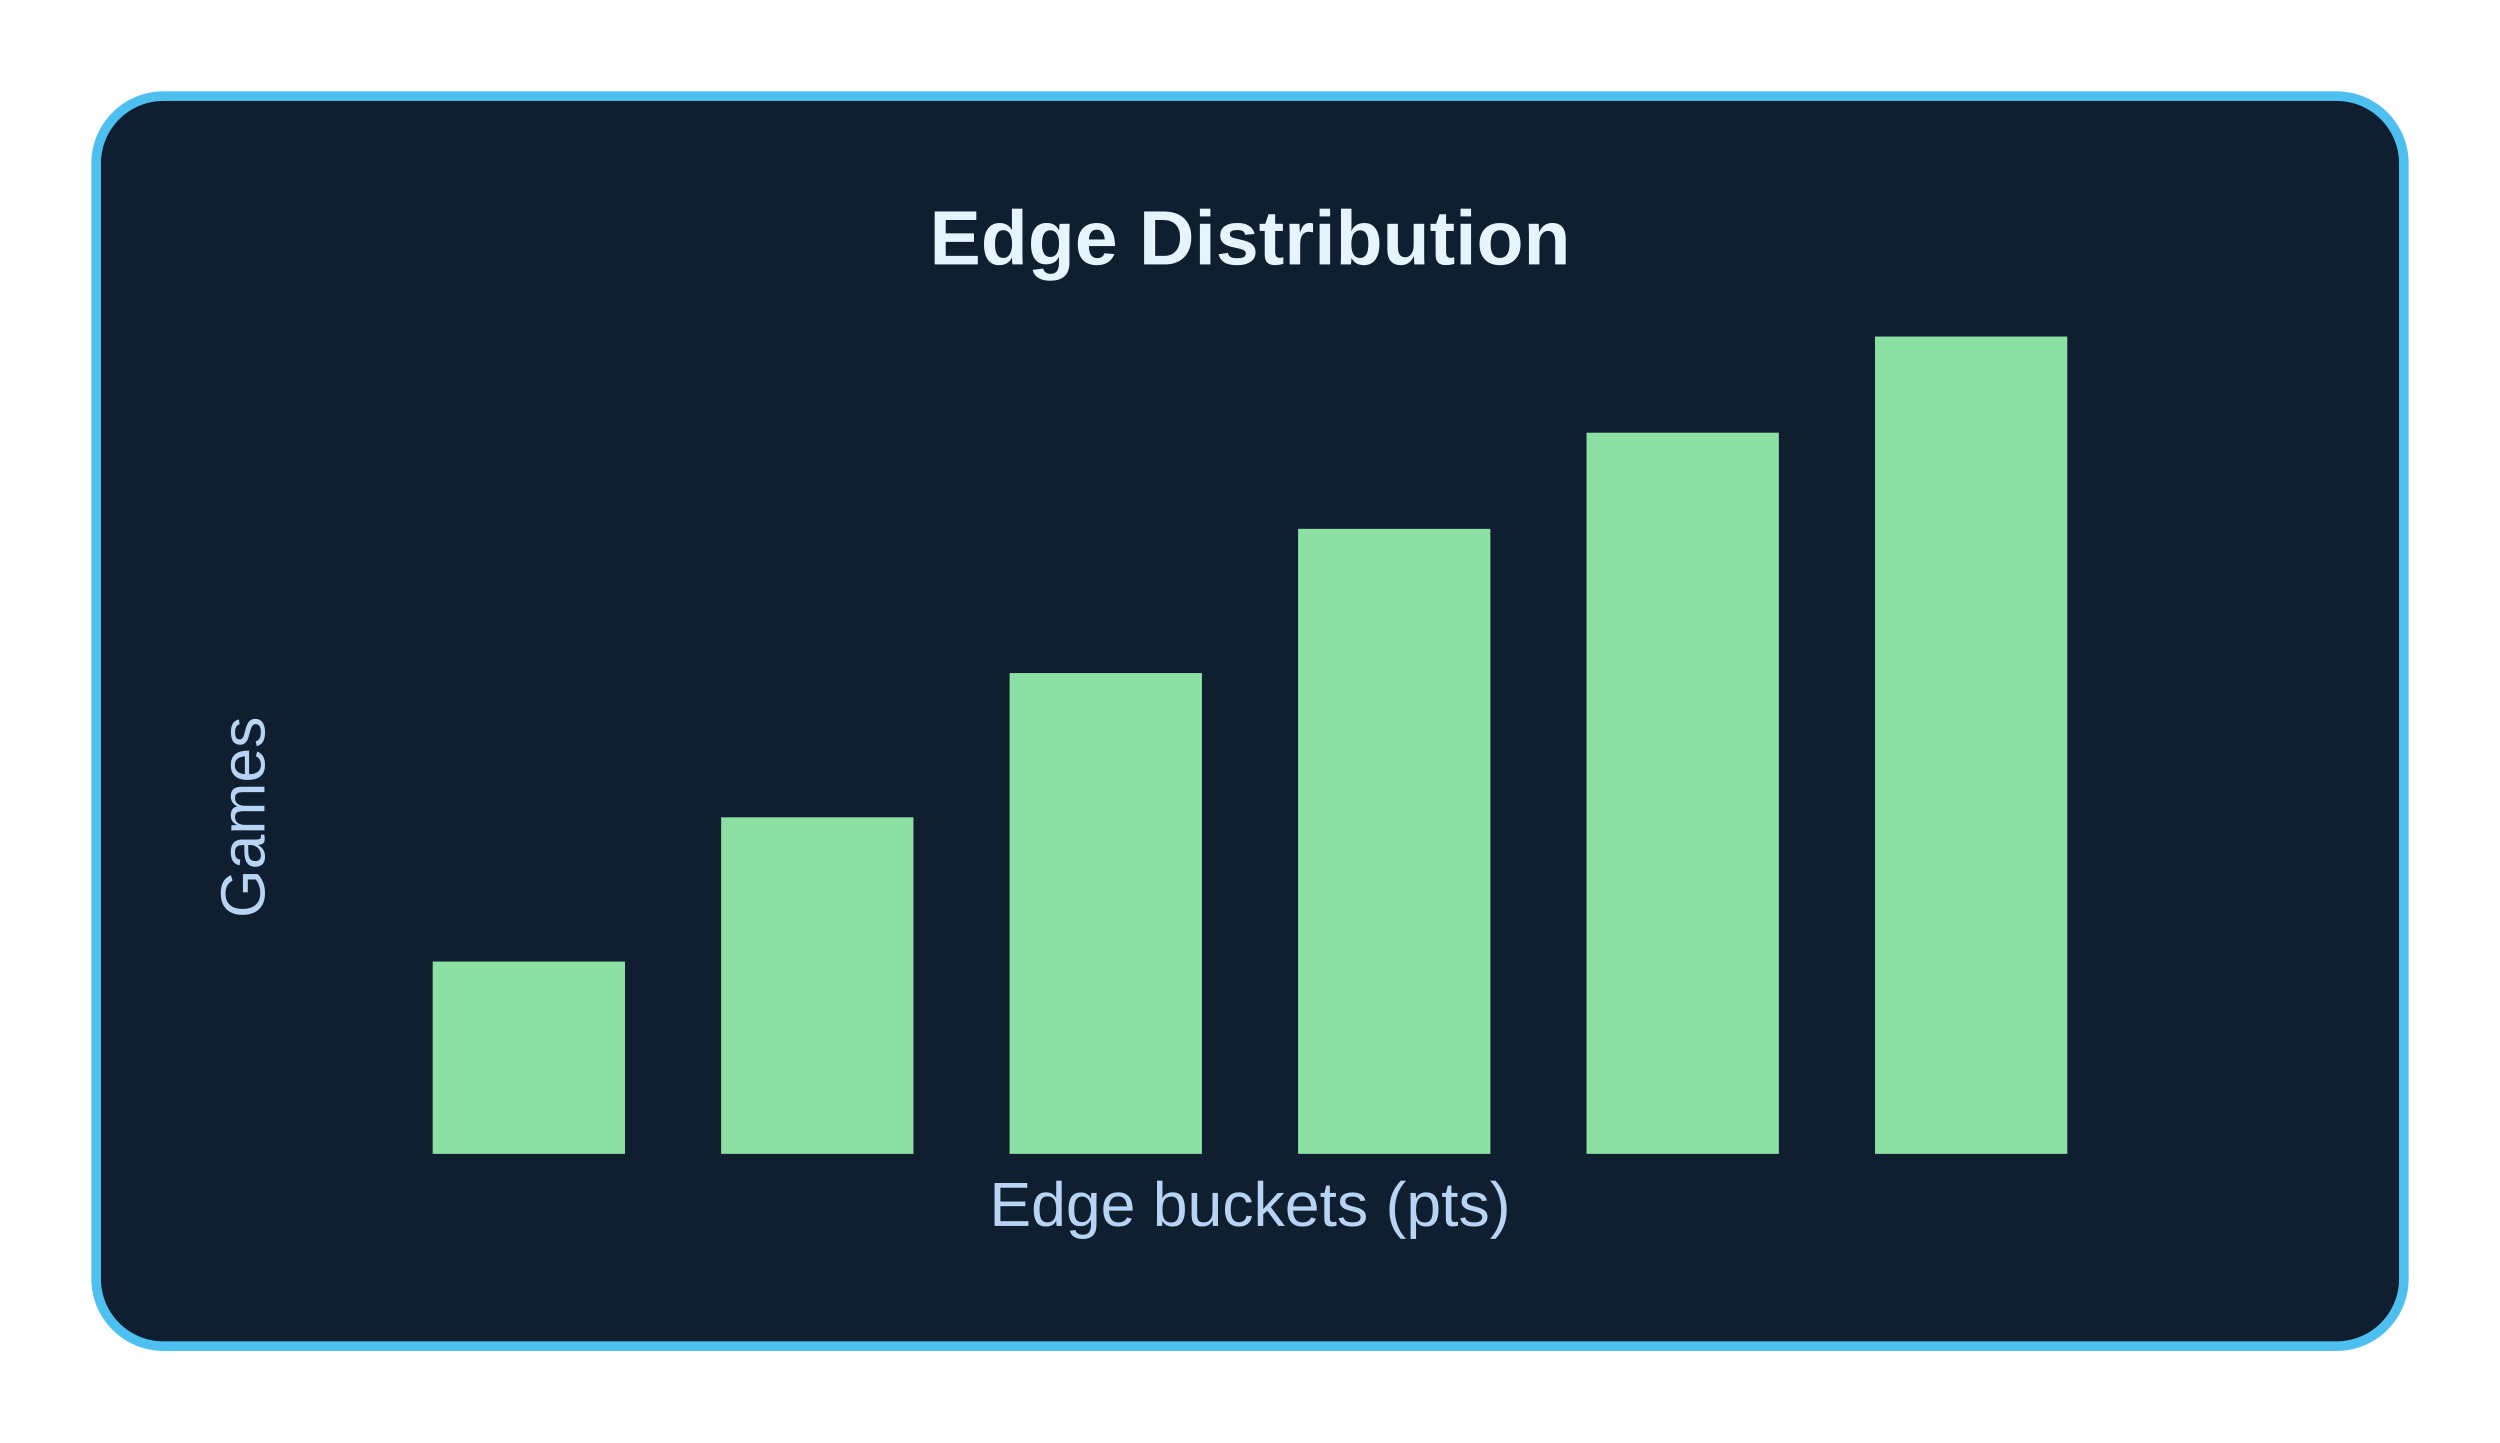
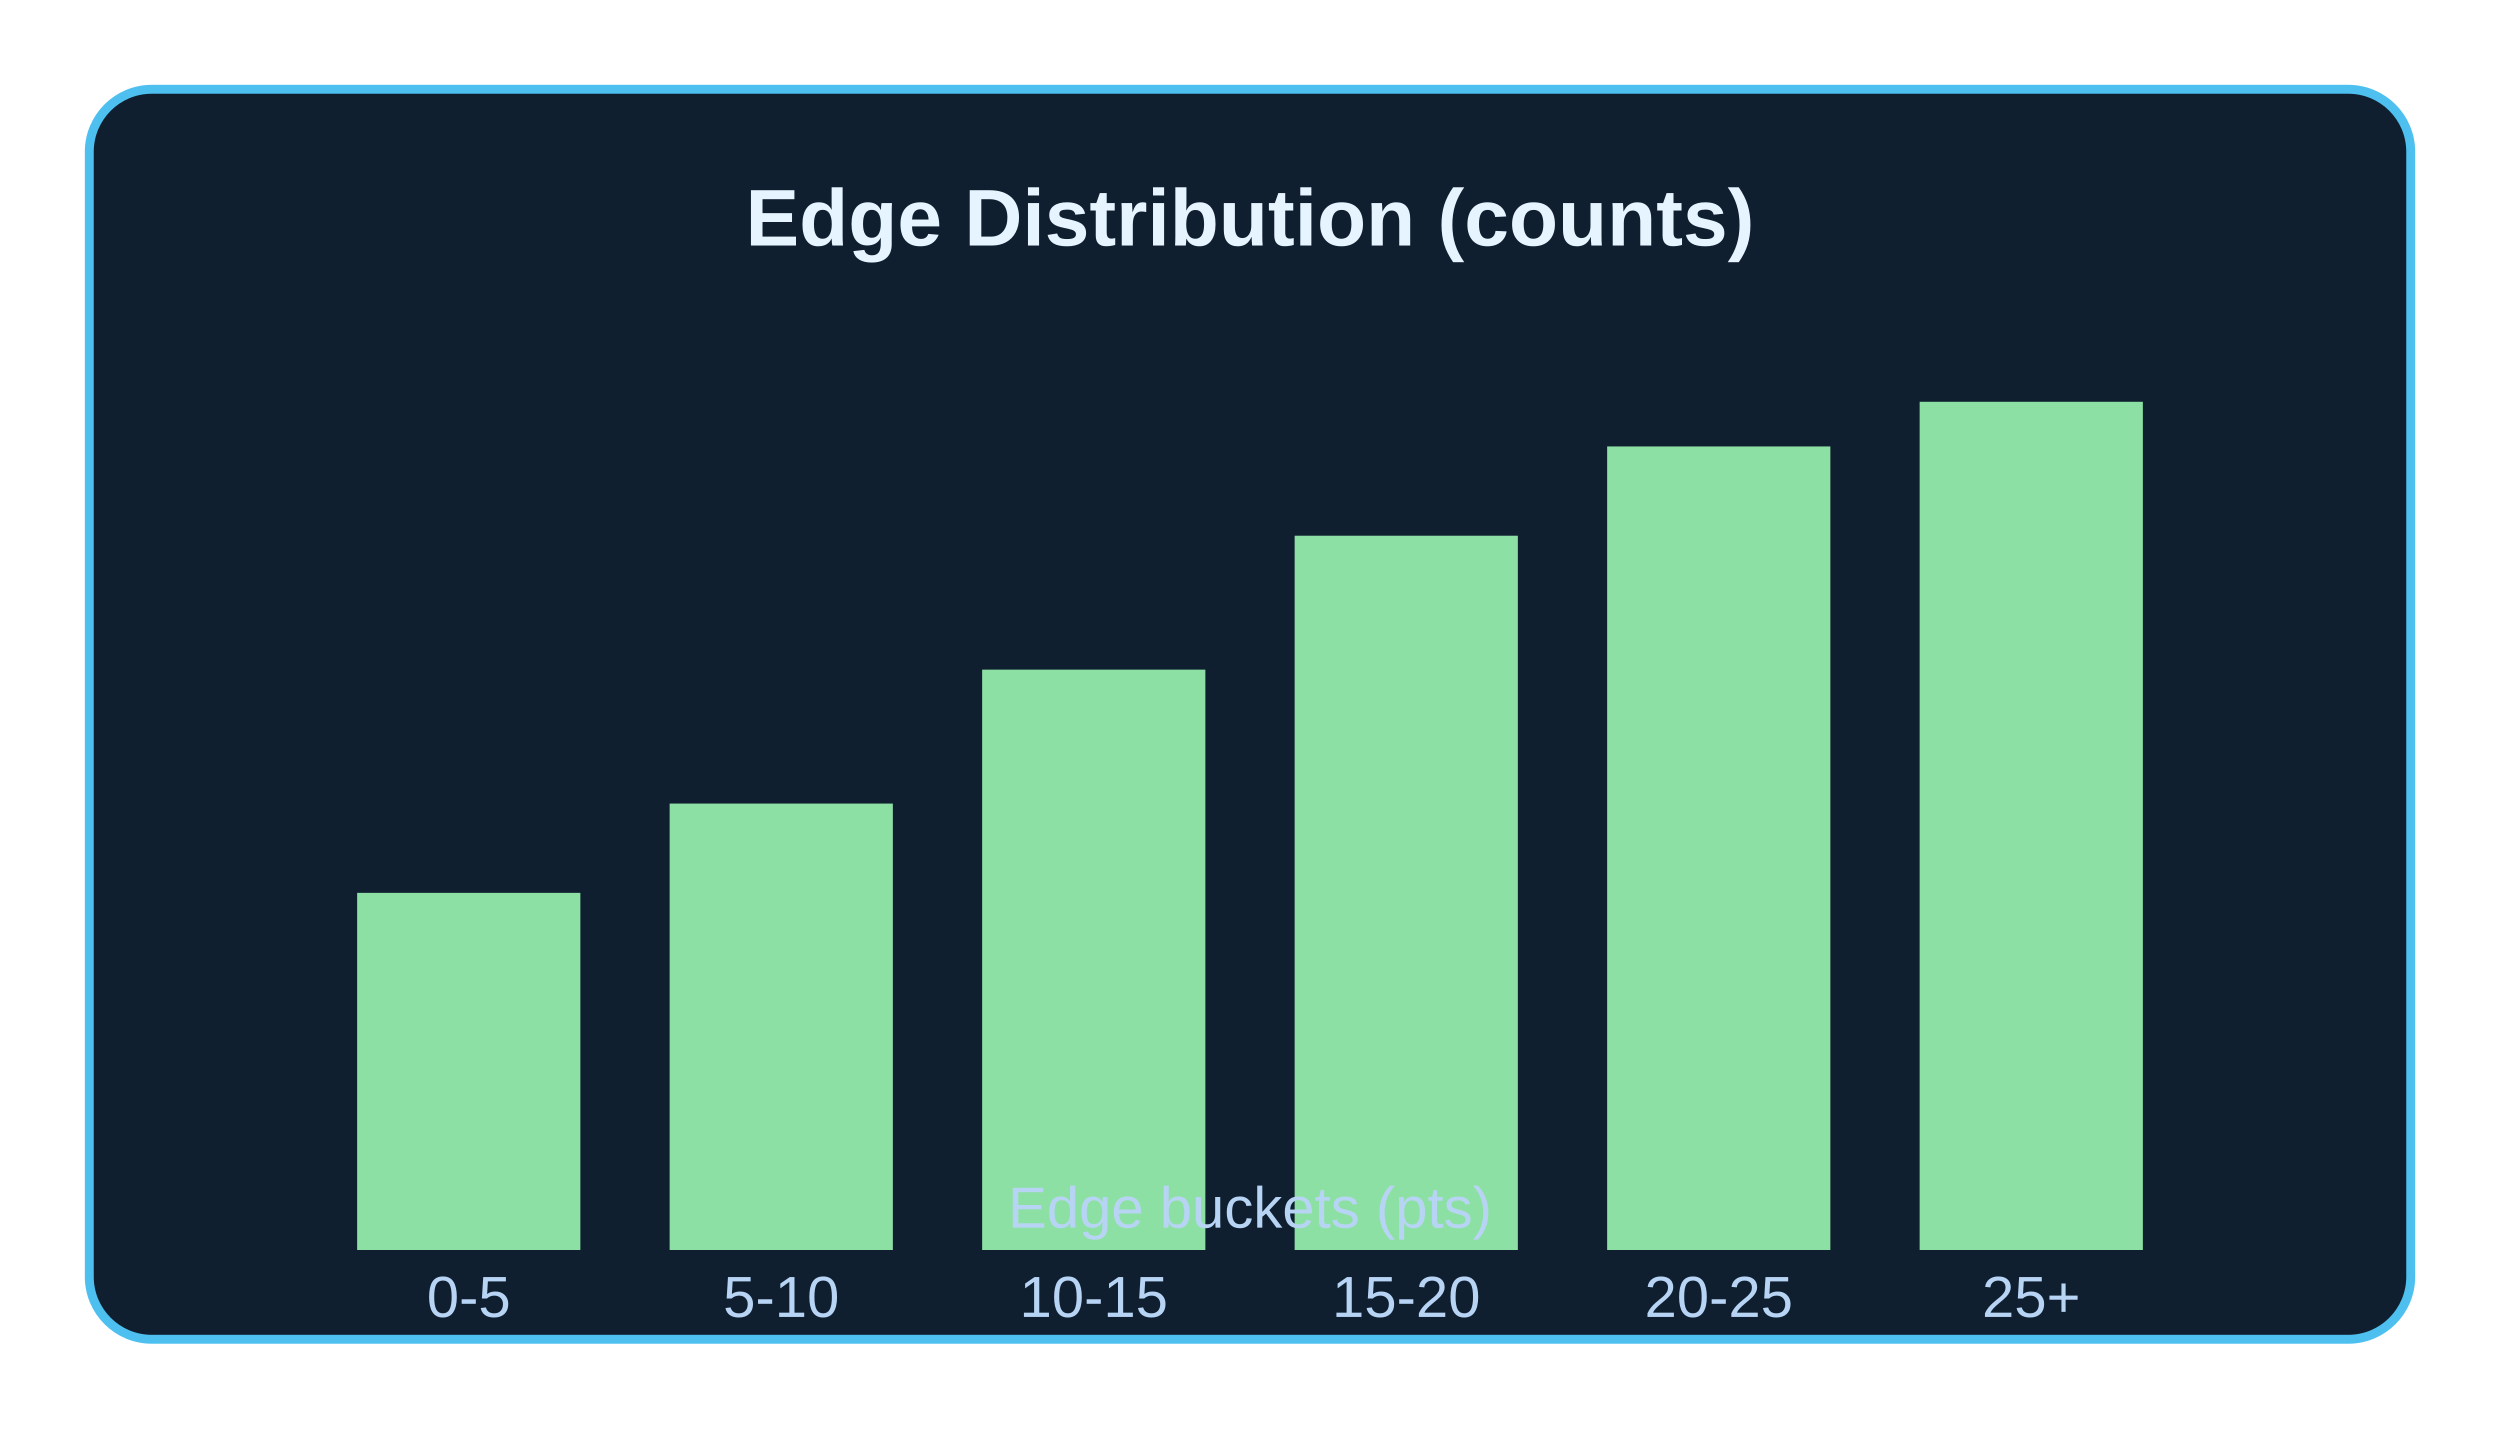
- <svg xmlns="http://www.w3.org/2000/svg" width="520" height="300" viewBox="0 0 520 300">
-   <style>.bg{fill:#0f1f2f;stroke:#4ec0f0;stroke-width:2;rx:14;ry:14;}.title{fill:#e6f4ff;font-family:'Helvetica Neue',Arial,sans-serif;font-size:16px;font-weight:700;}.bar{fill:#8de0a3;}.label{fill:#b8d4f5;font-family:'Helvetica Neue',Arial,sans-serif;font-size:13px;}</style>
-   <rect class="bg" x="20" y="20" width="480" height="260" />
-   <text class="title" x="260" y="55" text-anchor="middle">Edge Distribution</text>
-   <rect class="bar" x="90" y="200" width="40" height="40" />
-   <rect class="bar" x="150" y="170" width="40" height="70" />
-   <rect class="bar" x="210" y="140" width="40" height="100" />
-   <rect class="bar" x="270" y="110" width="40" height="130" />
-   <rect class="bar" x="330" y="90" width="40" height="150" />
-   <rect class="bar" x="390" y="70" width="40" height="170" />
-   <text class="label" x="260" y="255" text-anchor="middle">Edge buckets (pts)</text>
-   <text class="label" transform="rotate(-90 55 170)" x="55" y="170" text-anchor="middle">Games</text>
+ <svg xmlns="http://www.w3.org/2000/svg" width="560" height="320" viewBox="0 0 560 320">
+   <style>.bg{fill:#0f1f2f;stroke:#4ec0f0;stroke-width:2;rx:14;ry:14;}.title{fill:#e6f4ff;font-family:'Helvetica Neue',Arial,sans-serif;font-size:18px;font-weight:700;}.bar{fill:#8de0a3;}.label{fill:#b8d4f5;font-family:'Helvetica Neue',Arial,sans-serif;font-size:13px;}</style>
+   <rect class="bg" x="20" y="20" width="520" height="280" />
+   <text class="title" x="280" y="55" text-anchor="middle">Edge Distribution (counts)</text>
+   <rect class="bar" x="80" y="200" width="50" height="80" />
+   <rect class="bar" x="150" y="180" width="50" height="100" />
+   <rect class="bar" x="220" y="150" width="50" height="130" />
+   <rect class="bar" x="290" y="120" width="50" height="160" />
+   <rect class="bar" x="360" y="100" width="50" height="180" />
+   <rect class="bar" x="430" y="90" width="50" height="190" />
+   <text class="label" x="105" y="295" text-anchor="middle">0-5</text>
+   <text class="label" x="175" y="295" text-anchor="middle">5-10</text>
+   <text class="label" x="245" y="295" text-anchor="middle">10-15</text>
+   <text class="label" x="315" y="295" text-anchor="middle">15-20</text>
+   <text class="label" x="385" y="295" text-anchor="middle">20-25</text>
+   <text class="label" x="455" y="295" text-anchor="middle">25+</text>
+   <text class="label" x="280" y="275" text-anchor="middle">Edge buckets (pts)</text>
</svg>
